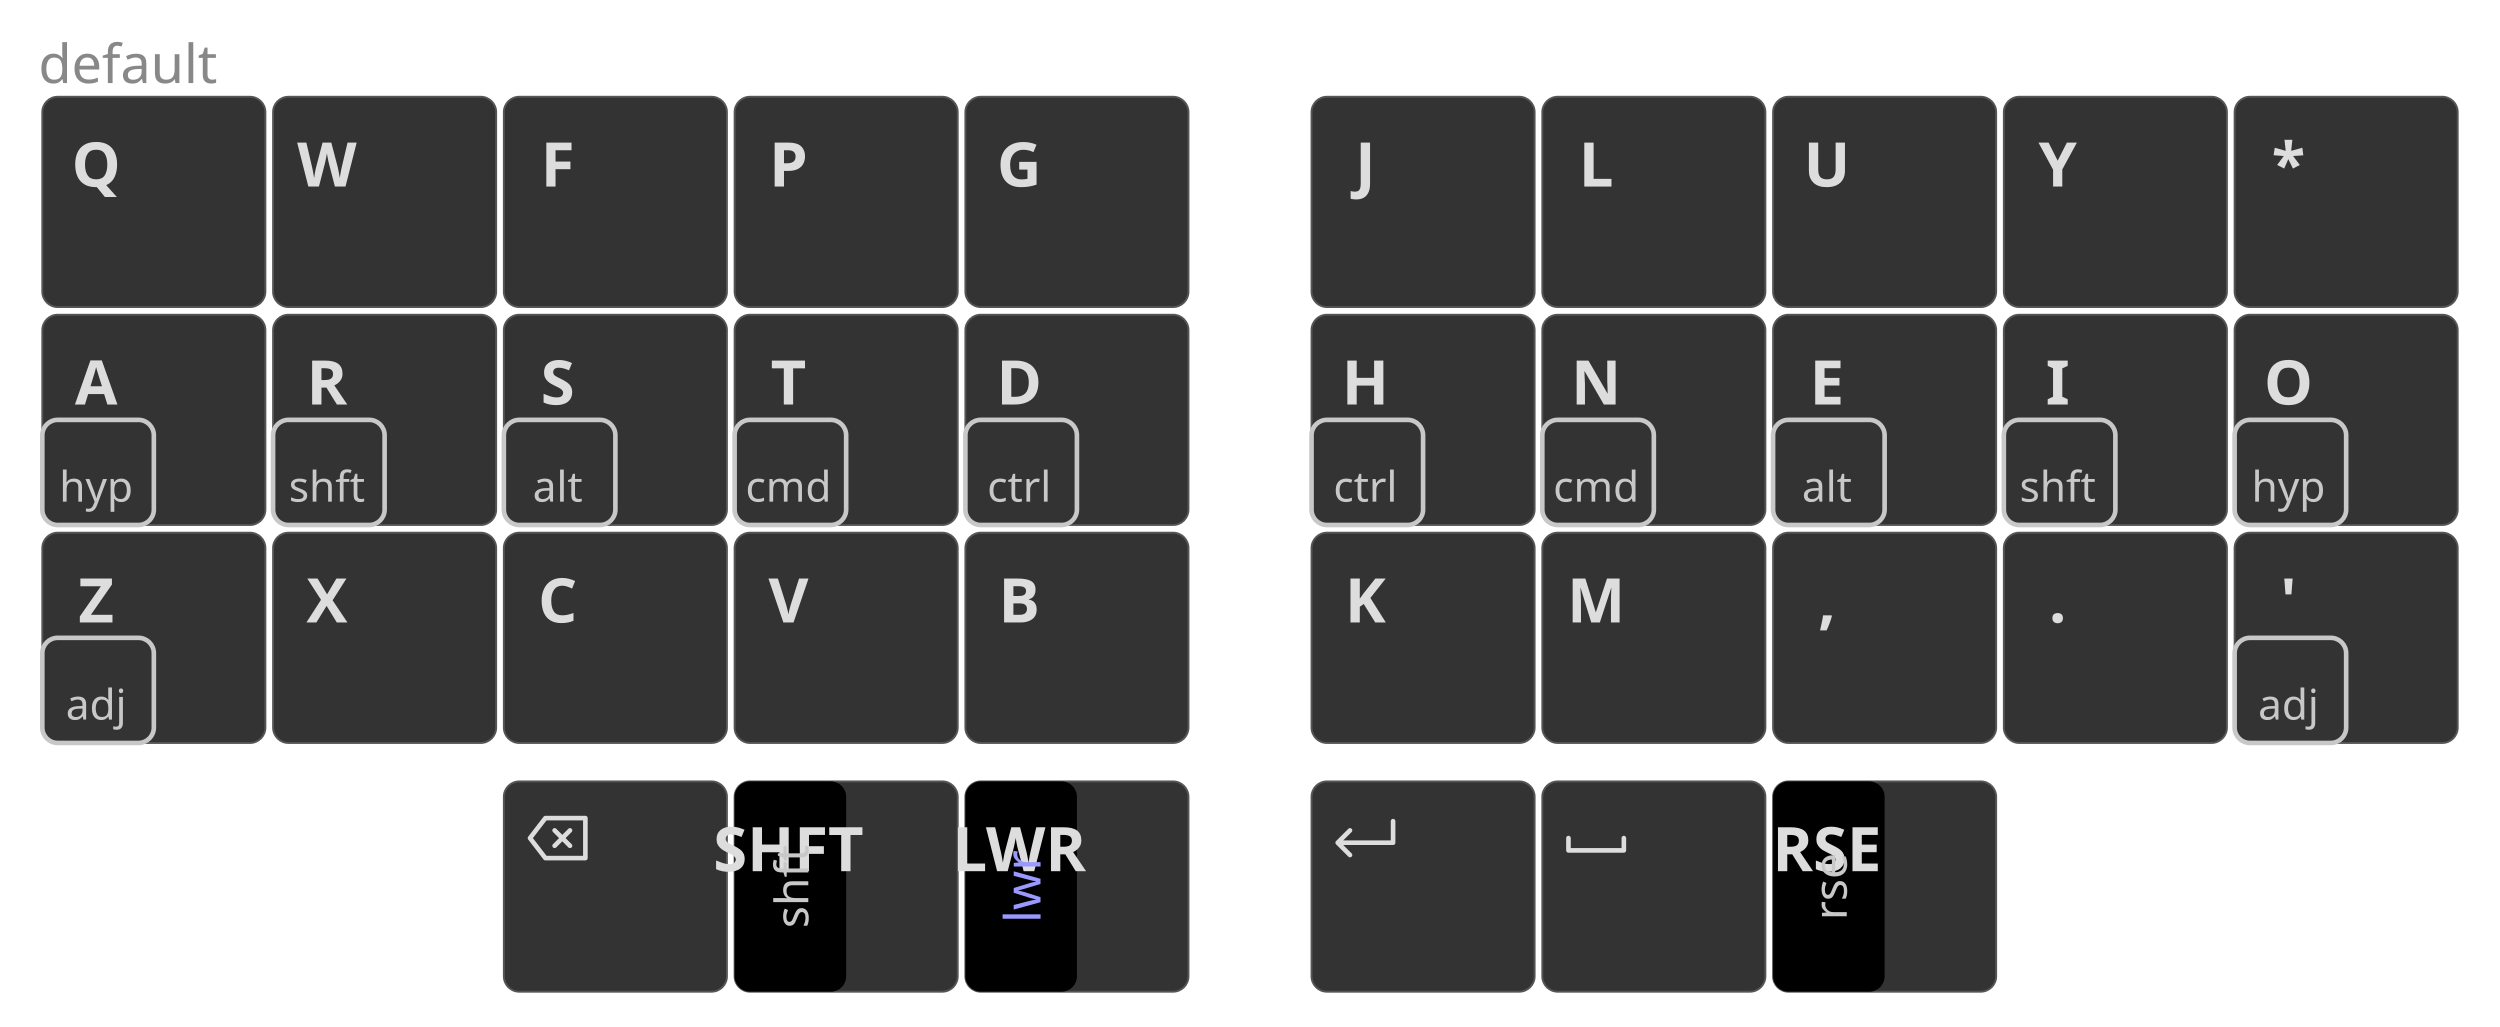
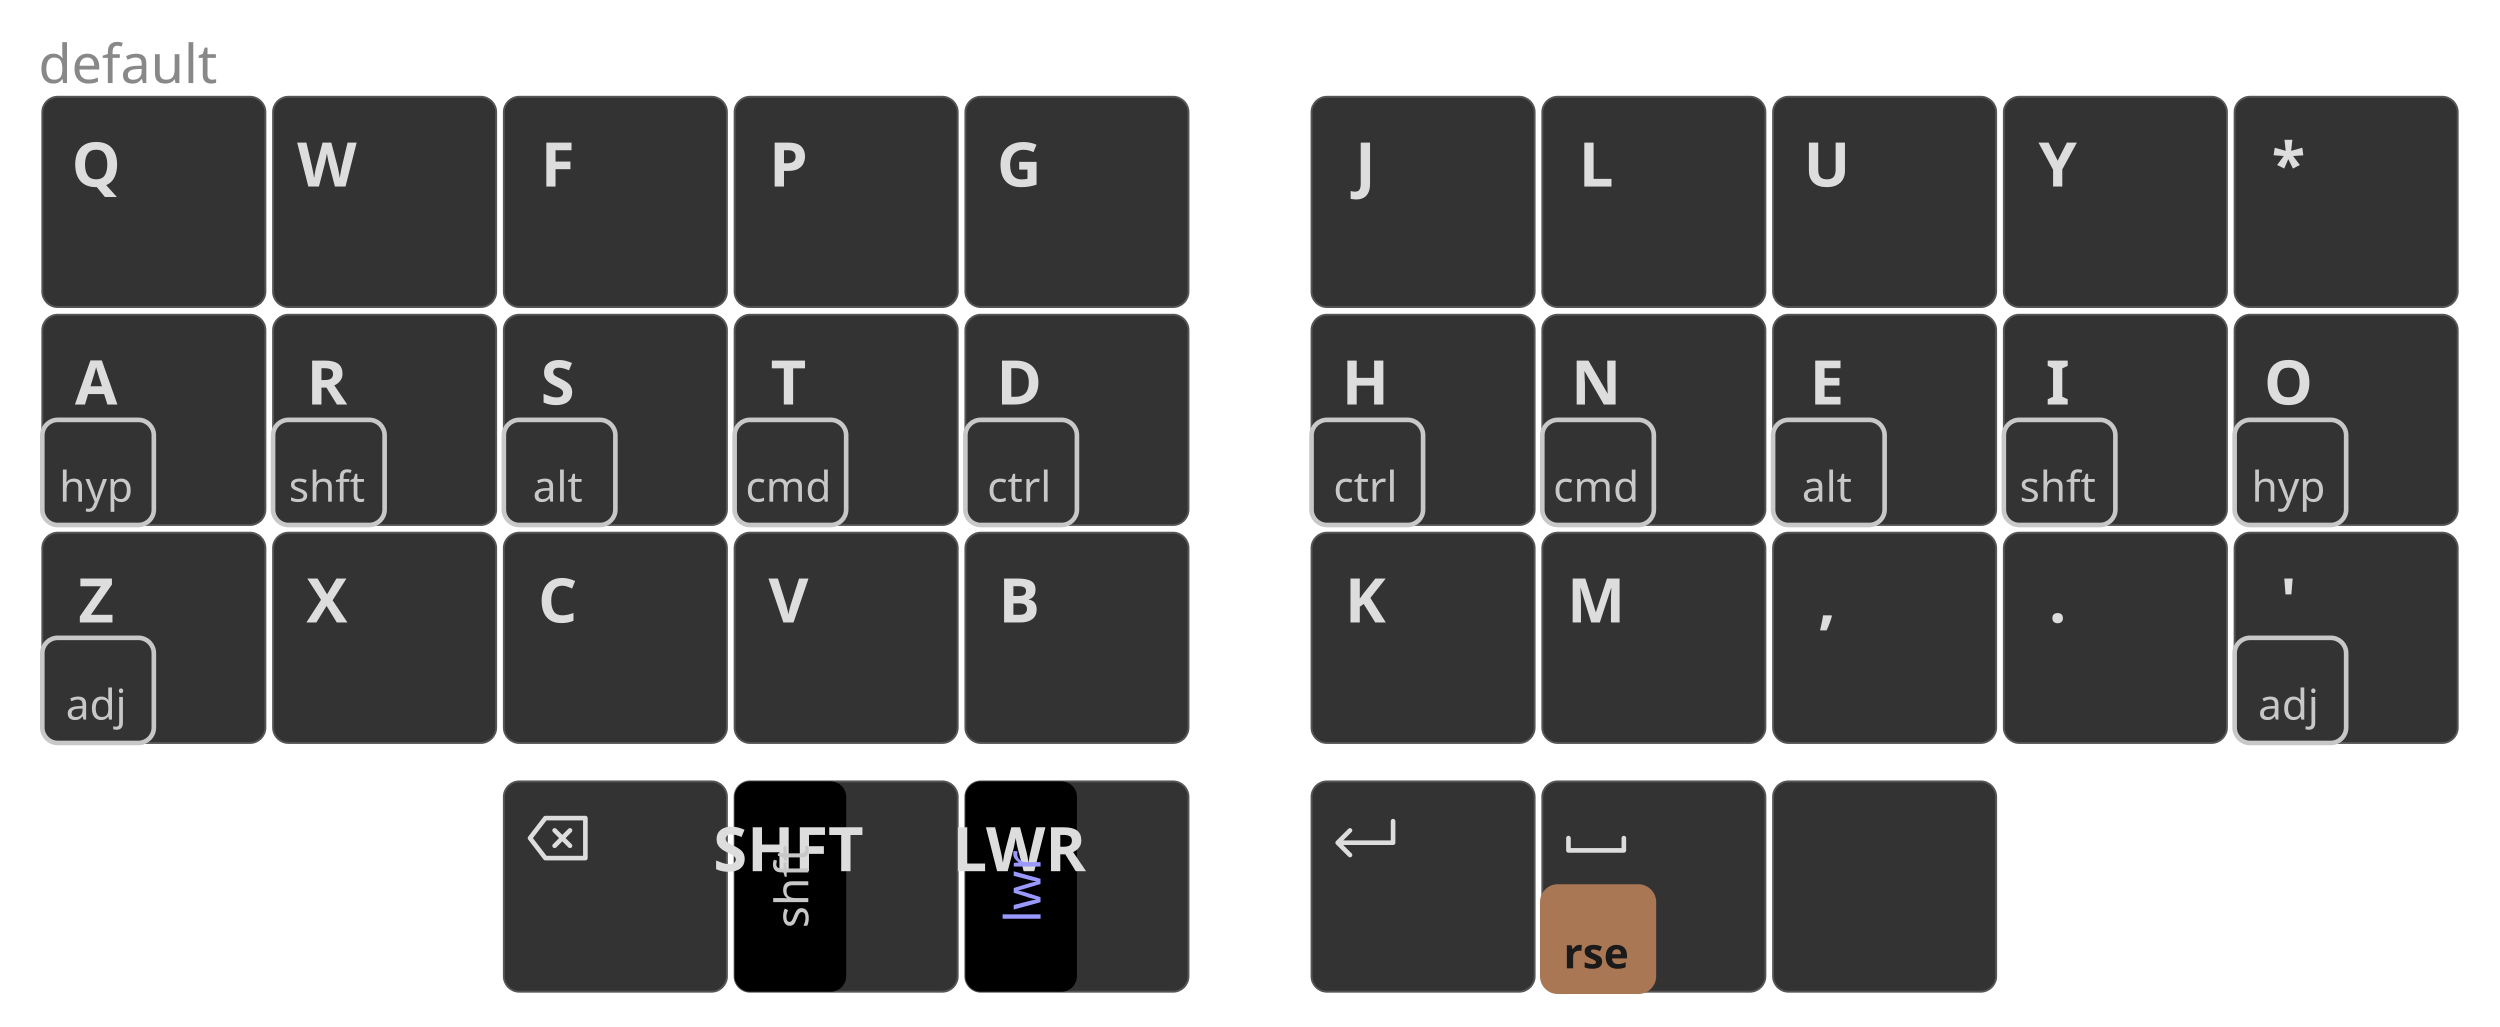
<svg xmlns="http://www.w3.org/2000/svg" class="keymap" width="650" height="267" viewBox="-10 -24 650.0 266.68">
  <style>svg.keymap { background: #1e1e2e; font-family: sans-serif; }
    rect.keycap { fill: #333333; stroke: #555555; stroke-width: 0.5px; }
    text { fill: #c8c8c8; text-anchor: middle; dominant-baseline: central; }
    text.base { font-size: 16px; font-weight: 600; fill: #dddddd; }
    text.hold { font-size: 11px; }
    text.sym { font-size: 13px; fill: #9999ff; }
    text.num { font-size: 13px; fill: #ee9944; }
    text.oneshot { font-size: 12px; font-weight: 600; }
    use.glyph { fill: none; stroke: #c8c8c8; stroke-width: 2.5px;
                stroke-linecap: round; stroke-linejoin: round; }
    use.glyph.base { stroke: #dddddd; stroke-width: 3px; }
    use.glyph.sym { stroke: #9999ff; }
    use.glyph.num { stroke: #ee9944; }
    rect.hold-box { stroke-width: 1.2px; }
    rect.hold-box.tap-preferred.mod { fill: none; stroke: #c8c8c8; }
    rect.hold-box.tap-preferred.sym { fill: none; stroke: #9999ff; }
    rect.hold-box.tap-preferred.nav { fill: none; stroke: #ee9944; }
    rect.hold-box.hold-preferred.mod { fill: #666666; stroke: #666666; }
    rect.hold-box.hold-preferred.sym { fill: #6666bb; stroke: #6666bb; }
    rect.hold-box.hold-preferred.nav { fill: #aa7755; stroke: #aa7755; }
    rect.hold-box.oneshot.mod { fill: #666666; stroke: #666666; }
    rect.hold-box.oneshot.sym { fill: #6666bb; stroke: #6666bb; }
    rect.hold-box.oneshot.nav { fill: #aa7755; stroke: #aa7755; }
    text.hold.hold-preferred.mod, text.oneshot.mod { fill: #eeeeee; font-weight: 700; }
    text.hold.hold-preferred.sym, text.oneshot.sym,
    text.hold.hold-preferred.nav, text.oneshot.nav { fill: #1a1a1a; font-weight: 700; }
    text.hold.tap-preferred { fill: #c8c8c8; }
    text.title { font-size: 14px; fill: #888888; text-anchor: start; }</style>
  <defs>
    <path id="glyph_backspace" class="symbol" transform="scale(0.4) translate(-24,-30)" d="M22,19l10,10 M22,29l10-10 M6,24l10,13h26v-26h-26z" />
    <path id="glyph_delete-word" class="symbol" transform="scale(0.4) translate(-24,-30)" d="M22,19l10,10 M22,29l10-10 M6,24l10,13h26v-26h-26z M6,17l-6,7,6,7" />
    <path id="glyph_return" class="symbol" transform="scale(0.4) translate(-24,-30)" d="M42,13V27H6 m8-8l-8,8l8,8" />
    <path id="glyph_space" class="symbol" transform="scale(0.4) translate(-24,-30)" d="M42,24V32H6V24" />
    <path id="glyph_escape" class="symbol" transform="scale(0.4) translate(-24,-30)" d="M24,24l-18-18 m0,10v-10h10 M24,6A18,18,0,1,1,6,24" />
    <path id="glyph_up" class="symbol" transform="scale(0.4) translate(-24,-30)" d="M24,42v-36 m-8,6l8-8l8,8" />
    <path id="glyph_down" class="symbol" transform="scale(0.4) translate(-24,-30)" d="M24,6v36 m-8,-6l8,8l8-8" />
    <path id="glyph_left" class="symbol" transform="scale(0.4) translate(-24,-30)" d="M42,24h-36 m6-8l-8,8l8,8" />
    <path id="glyph_right" class="symbol" transform="scale(0.4) translate(-24,-30)" d="M6,24h36 m-6-8l8,8l-8,8" />
    <path id="glyph_tab" class="symbol" transform="scale(0.4) translate(-24,-30)" d="M6,24h27 m-6-8l8,8l-8,8 M42,12V36" />
    <path id="glyph_btab" class="symbol" transform="scale(0.4) translate(-24,-30)" d="M42,24h-27 m6-8l-8,8l8,8 M6,12V36" />
    <path id="glyph_home" class="symbol" transform="scale(0.4) translate(-24,-30)" d="M42,42l-28-28 m0,10v-10h10 m8-8h-26v26" />
    <path id="glyph_end" class="symbol" transform="scale(0.4) translate(-24,-30)" d="M6,6l28,28 m0-10v10h-10 m-8,8h26v-26" />
    <path id="glyph_word-right" class="symbol" transform="scale(0.4) translate(-24,-30)" d="M8,13l10,11-10,11 M24,13l10,11-10,11" />
    <path id="glyph_word-left" class="symbol" transform="scale(0.4) translate(-24,-30)" d="M40,13l-10,11,10,11 M24,13l-10,11,10,11" />
    <path id="glyph_hist-fwd" class="symbol" transform="scale(0.4) translate(-24,-30)" d="M10,32A16,14,0,1,0,36,18 m-2,-8l2,8l-8,2" />
    <path id="glyph_hist-back" class="symbol" transform="scale(0.4) translate(-24,-30)" d="M38,32A16,14,0,1,1,12,18 m2,-8l-2,8l8,2" />
  </defs>
  <text class="title" x="0" y="-8">default</text>
  <g transform="translate(0.00,0.00)">
    <rect class="keycap" x="1.0" y="1.0" width="58.0" height="54.67" rx="4.0" ry="4.0" />
    <text class="base" x="15.0" y="18.134">Q</text>
  </g>
  <g transform="translate(60.00,0.00)">
    <rect class="keycap" x="1.0" y="1.0" width="58.0" height="54.67" rx="4.0" ry="4.0" />
    <text class="base" x="15.0" y="18.134">W</text>
  </g>
  <g transform="translate(120.00,0.00)">
    <rect class="keycap" x="1.0" y="1.0" width="58.0" height="54.67" rx="4.0" ry="4.0" />
    <text class="base" x="15.0" y="18.134">F</text>
  </g>
  <g transform="translate(180.00,0.00)">
    <rect class="keycap" x="1.0" y="1.0" width="58.0" height="54.67" rx="4.0" ry="4.0" />
    <text class="base" x="15.0" y="18.134">P</text>
  </g>
  <g transform="translate(240.00,0.00)">
    <rect class="keycap" x="1.0" y="1.0" width="58.0" height="54.67" rx="4.0" ry="4.0" />
    <text class="base" x="15.0" y="18.134">G</text>
  </g>
  <g transform="translate(330.00,0.00)">
    <rect class="keycap" x="1.0" y="1.0" width="58.0" height="54.67" rx="4.0" ry="4.0" />
    <text class="base" x="15.0" y="18.134">J</text>
  </g>
  <g transform="translate(390.00,0.00)">
    <rect class="keycap" x="1.0" y="1.0" width="58.0" height="54.67" rx="4.0" ry="4.0" />
    <text class="base" x="15.0" y="18.134">L</text>
  </g>
  <g transform="translate(450.00,0.00)">
    <rect class="keycap" x="1.0" y="1.0" width="58.0" height="54.67" rx="4.0" ry="4.0" />
    <text class="base" x="15.0" y="18.134">U</text>
  </g>
  <g transform="translate(510.00,0.00)">
    <rect class="keycap" x="1.0" y="1.0" width="58.0" height="54.67" rx="4.0" ry="4.0" />
    <text class="base" x="15.0" y="18.134">Y</text>
  </g>
  <g transform="translate(570.00,0.00)">
    <rect class="keycap" x="1.0" y="1.0" width="58.0" height="54.67" rx="4.0" ry="4.0" />
    <text class="base" x="15.0" y="18.134">*</text>
  </g>
  <g transform="translate(0.00,56.67)">
    <rect class="keycap" x="1.0" y="1.0" width="58.0" height="54.67" rx="4.0" ry="4.0" />
    <rect class="hold-box tap-preferred mod" x="1.0" y="28.335" width="29.0" height="27.335" rx="4.0" ry="4.0" />
    <text class="base" x="15.0" y="18.134">A</text>
    <text class="hold tap-preferred mod" x="15.0" y="45.336">hyp</text>
  </g>
  <g transform="translate(60.00,56.67)">
    <rect class="keycap" x="1.0" y="1.0" width="58.0" height="54.67" rx="4.0" ry="4.0" />
    <rect class="hold-box tap-preferred mod" x="1.0" y="28.335" width="29.0" height="27.335" rx="4.0" ry="4.0" />
    <text class="base" x="15.0" y="18.134">R</text>
    <text class="hold tap-preferred mod" x="15.0" y="45.336">shft</text>
  </g>
  <g transform="translate(120.00,56.67)">
    <rect class="keycap" x="1.0" y="1.0" width="58.0" height="54.67" rx="4.0" ry="4.0" />
    <rect class="hold-box tap-preferred mod" x="1.0" y="28.335" width="29.0" height="27.335" rx="4.0" ry="4.0" />
    <text class="base" x="15.0" y="18.134">S</text>
    <text class="hold tap-preferred mod" x="15.0" y="45.336">alt</text>
  </g>
  <g transform="translate(180.00,56.67)">
    <rect class="keycap" x="1.0" y="1.0" width="58.0" height="54.67" rx="4.0" ry="4.0" />
    <rect class="hold-box tap-preferred mod" x="1.0" y="28.335" width="29.0" height="27.335" rx="4.0" ry="4.0" />
    <text class="base" x="15.0" y="18.134">T</text>
    <text class="hold tap-preferred mod" x="15.0" y="45.336">cmd</text>
  </g>
  <g transform="translate(240.00,56.67)">
    <rect class="keycap" x="1.0" y="1.0" width="58.0" height="54.67" rx="4.0" ry="4.0" />
    <rect class="hold-box tap-preferred mod" x="1.0" y="28.335" width="29.0" height="27.335" rx="4.0" ry="4.0" />
    <text class="base" x="15.0" y="18.134">D</text>
    <text class="hold tap-preferred mod" x="15.0" y="45.336">ctrl</text>
  </g>
  <g transform="translate(330.00,56.67)">
    <rect class="keycap" x="1.0" y="1.0" width="58.0" height="54.67" rx="4.0" ry="4.0" />
    <rect class="hold-box tap-preferred mod" x="1.0" y="28.335" width="29.0" height="27.335" rx="4.0" ry="4.0" />
    <text class="base" x="15.0" y="18.134">H</text>
    <text class="hold tap-preferred mod" x="15.0" y="45.336">ctrl</text>
  </g>
  <g transform="translate(390.00,56.67)">
    <rect class="keycap" x="1.0" y="1.0" width="58.0" height="54.67" rx="4.0" ry="4.0" />
    <rect class="hold-box tap-preferred mod" x="1.0" y="28.335" width="29.0" height="27.335" rx="4.0" ry="4.0" />
    <text class="base" x="15.0" y="18.134">N</text>
    <text class="hold tap-preferred mod" x="15.0" y="45.336">cmd</text>
  </g>
  <g transform="translate(450.00,56.67)">
    <rect class="keycap" x="1.0" y="1.0" width="58.0" height="54.67" rx="4.0" ry="4.0" />
    <rect class="hold-box tap-preferred mod" x="1.0" y="28.335" width="29.0" height="27.335" rx="4.0" ry="4.0" />
    <text class="base" x="15.0" y="18.134">E</text>
    <text class="hold tap-preferred mod" x="15.0" y="45.336">alt</text>
  </g>
  <g transform="translate(510.00,56.67)">
    <rect class="keycap" x="1.0" y="1.0" width="58.0" height="54.67" rx="4.0" ry="4.0" />
    <rect class="hold-box tap-preferred mod" x="1.0" y="28.335" width="29.0" height="27.335" rx="4.0" ry="4.0" />
    <text class="base" x="15.0" y="18.134">I</text>
    <text class="hold tap-preferred mod" x="15.0" y="45.336">shft</text>
  </g>
  <g transform="translate(570.00,56.67)">
    <rect class="keycap" x="1.0" y="1.0" width="58.0" height="54.67" rx="4.0" ry="4.0" />
    <rect class="hold-box tap-preferred mod" x="1.0" y="28.335" width="29.0" height="27.335" rx="4.0" ry="4.0" />
    <text class="base" x="15.0" y="18.134">O</text>
    <text class="hold tap-preferred mod" x="15.0" y="45.336">hyp</text>
  </g>
  <g transform="translate(0.00,113.34)">
    <rect class="keycap" x="1.0" y="1.0" width="58.0" height="54.67" rx="4.0" ry="4.0" />
    <rect class="hold-box tap-preferred mod" x="1.0" y="28.335" width="29.0" height="27.335" rx="4.0" ry="4.0" />
    <text class="base" x="15.0" y="18.134">Z</text>
    <text class="hold tap-preferred mod" x="15.0" y="45.336">adj</text>
  </g>
  <g transform="translate(60.00,113.34)">
    <rect class="keycap" x="1.0" y="1.0" width="58.0" height="54.67" rx="4.0" ry="4.0" />
    <text class="base" x="15.0" y="18.134">X</text>
  </g>
  <g transform="translate(120.00,113.34)">
    <rect class="keycap" x="1.0" y="1.0" width="58.0" height="54.67" rx="4.0" ry="4.0" />
    <text class="base" x="15.0" y="18.134">C</text>
  </g>
  <g transform="translate(180.00,113.34)">
    <rect class="keycap" x="1.0" y="1.0" width="58.0" height="54.67" rx="4.0" ry="4.0" />
    <text class="base" x="15.0" y="18.134">V</text>
  </g>
  <g transform="translate(240.00,113.34)">
    <rect class="keycap" x="1.0" y="1.0" width="58.0" height="54.67" rx="4.0" ry="4.0" />
    <text class="base" x="15.0" y="18.134">B</text>
  </g>
  <g transform="translate(330.00,113.34)">
    <rect class="keycap" x="1.0" y="1.0" width="58.0" height="54.67" rx="4.0" ry="4.0" />
    <text class="base" x="15.0" y="18.134">K</text>
  </g>
  <g transform="translate(390.00,113.34)">
    <rect class="keycap" x="1.0" y="1.0" width="58.0" height="54.67" rx="4.0" ry="4.0" />
    <text class="base" x="15.0" y="18.134">M</text>
  </g>
  <g transform="translate(450.00,113.34)">
    <rect class="keycap" x="1.0" y="1.0" width="58.0" height="54.67" rx="4.0" ry="4.0" />
    <text class="base" x="15.0" y="18.134">,</text>
  </g>
  <g transform="translate(510.00,113.34)">
    <rect class="keycap" x="1.0" y="1.0" width="58.0" height="54.67" rx="4.0" ry="4.0" />
    <text class="base" x="15.0" y="18.134">.</text>
  </g>
  <g transform="translate(570.00,113.34)">
    <rect class="keycap" x="1.0" y="1.0" width="58.0" height="54.67" rx="4.0" ry="4.0" />
    <rect class="hold-box tap-preferred mod" x="1.0" y="28.335" width="29.0" height="27.335" rx="4.0" ry="4.0" />
    <text class="base" x="15.0" y="18.134">'</text>
    <text class="hold tap-preferred mod" x="15.0" y="45.336">adj</text>
  </g>
  <g transform="translate(120.00,178.01)">
    <rect class="keycap" x="1.0" y="1.0" width="58.0" height="54.67" rx="4.0" ry="4.0" />
    <use class="glyph base" href="#glyph_backspace" x="15.0" y="18.134" />
  </g>
  <g transform="translate(180.00,178.01)">
    <rect class="keycap" x="1.0" y="1.0" width="58.0" height="54.67" rx="4.0" ry="4.0" />
    <rect class="hold-box sticky mod" x="1.0" y="1.0" width="29.0" height="54.67" rx="4.0" ry="4.0" />
    <text class="base" x="15.0" y="18.134">SHFT</text>
    <text class="sticky mod" transform="translate(15.5,28.335) rotate(-90)">shft</text>
  </g>
  <g transform="translate(240.00,178.01)">
    <rect class="keycap" x="1.0" y="1.0" width="58.0" height="54.67" rx="4.0" ry="4.0" />
    <rect class="hold-box sticky sym" x="1.0" y="1.0" width="29.0" height="54.67" rx="4.0" ry="4.0" />
    <text class="base" x="15.0" y="18.134">LWR</text>
    <text class="sticky sym" transform="translate(15.5,28.335) rotate(-90)">lwr</text>
  </g>
  <g transform="translate(330.00,178.01)">
    <rect class="keycap" x="1.0" y="1.0" width="58.0" height="54.67" rx="4.0" ry="4.0" />
    <use class="glyph base" href="#glyph_return" x="15.0" y="18.134" />
  </g>
  <g transform="translate(390.00,178.01)">
    <rect class="keycap" x="1.0" y="1.0" width="58.0" height="54.67" rx="4.0" ry="4.0" />
+     <rect class="hold-box hold-preferred nav" x="1.0" y="28.335" width="29.0" height="27.335" rx="4.0" ry="4.0" />
    <use class="glyph base" href="#glyph_space" x="15.0" y="18.134" />
+     <text class="hold hold-preferred nav" x="15.0" y="45.336">rse</text>
  </g>
  <g transform="translate(450.00,178.01)">
    <rect class="keycap" x="1.0" y="1.0" width="58.0" height="54.67" rx="4.0" ry="4.0" />
-     <rect class="hold-box sticky nav" x="1.0" y="1.0" width="29.0" height="54.67" rx="4.0" ry="4.0" />
-     <text class="base" x="15.0" y="18.134">RSE</text>
-     <text class="sticky nav" transform="translate(15.5,28.335) rotate(-90)">rse</text>
  </g>
</svg>
